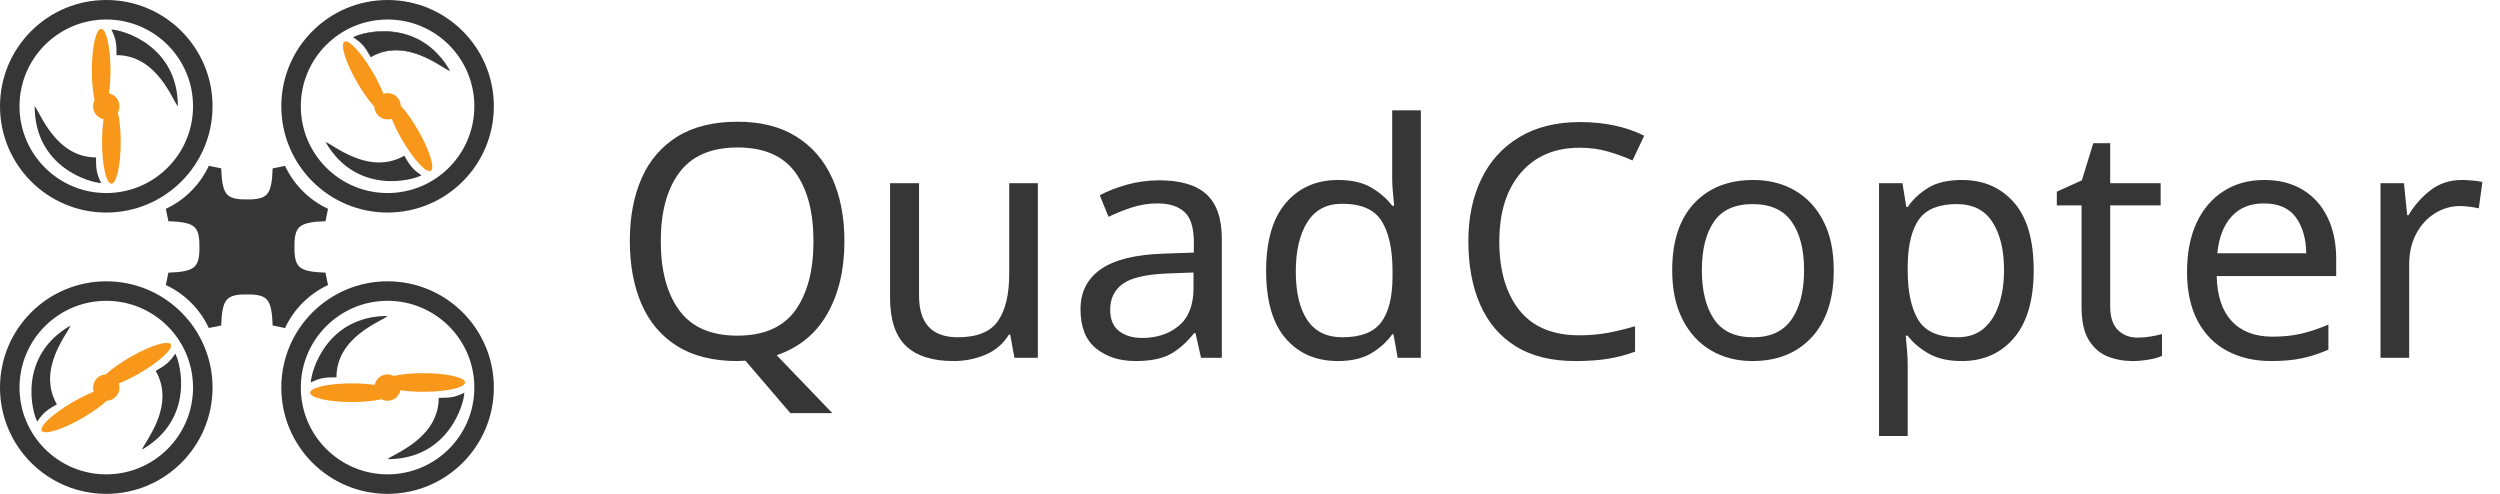
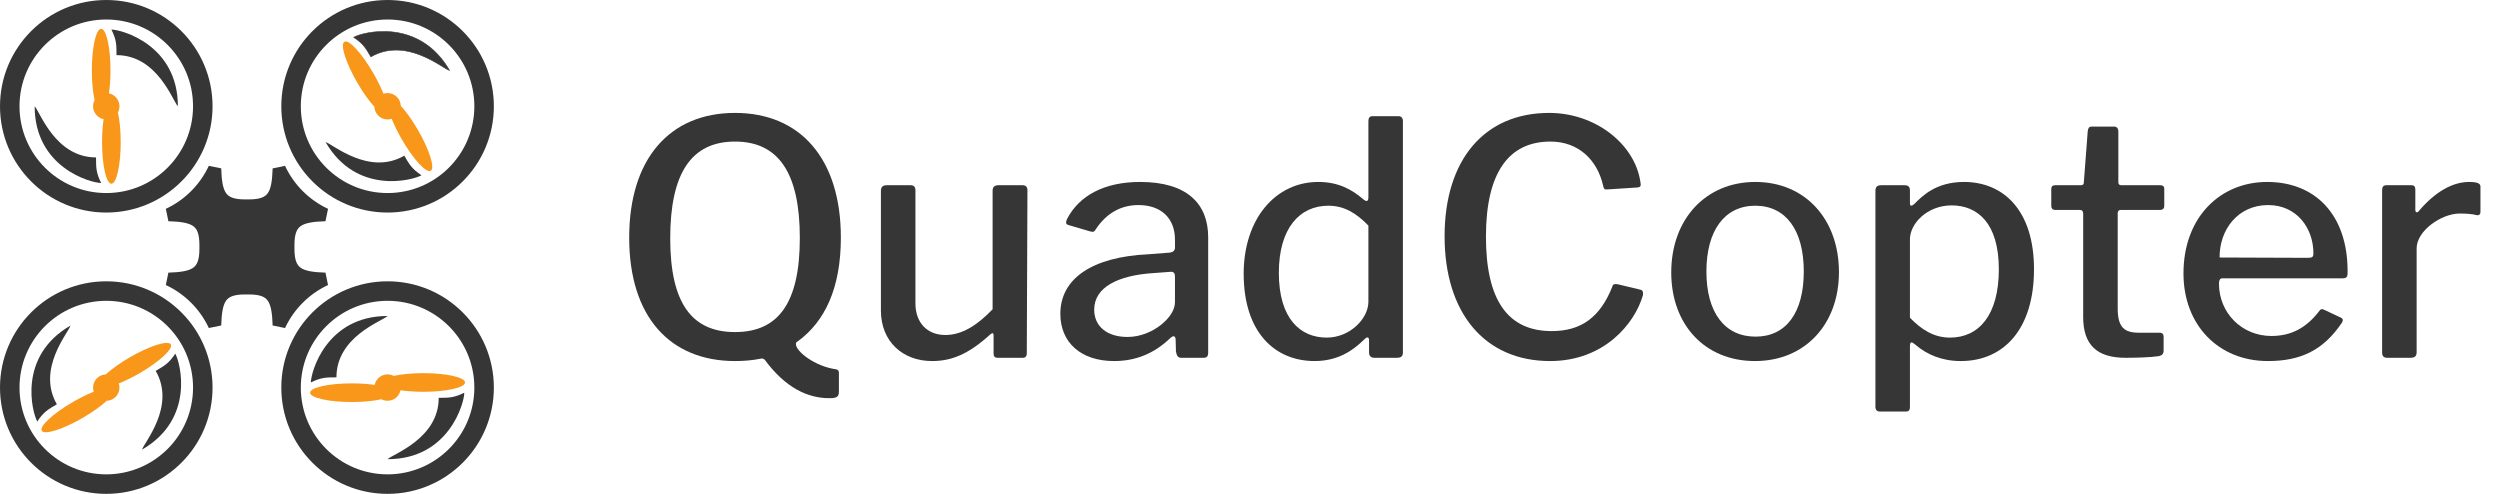
<svg xmlns="http://www.w3.org/2000/svg" width="576.654mm" height="113.914mm" viewBox="0 0 576.654 113.914" version="1.1" id="svg8">
  <defs id="defs2" />
  <g id="layer1" transform="translate(-28.1184,-165.8802)">
    <circle r="22.264" cy="190.394" cx="52.632" id="circle3478" style="fill:none;stroke:#363636;stroke-width:4.5;stroke-miterlimit:4;stroke-dasharray:none;stroke-opacity:1" />
    <circle style="fill:none;stroke:#363636;stroke-width:4.5;stroke-miterlimit:4;stroke-dasharray:none;stroke-opacity:1" id="circle3480" cx="52.632" cy="255.28" r="22.264" />
    <circle r="22.264" cy="255.28" cx="117.518" id="circle3482" style="fill:none;stroke:#363636;stroke-width:4.5;stroke-miterlimit:4;stroke-dasharray:none;stroke-opacity:1" />
    <circle style="fill:none;stroke:#363636;stroke-width:4.5;stroke-miterlimit:4;stroke-dasharray:none;stroke-opacity:1" id="path3476" cx="117.519" cy="190.394" r="22.264" />
-     <text xml:space="preserve" style="font-style:normal;font-variant:normal;font-weight:normal;font-stretch:normal;font-size:83.681px;line-height:1.25;font-family:'Libre Franklin';-inkscape-font-specification:'Libre Franklin';letter-spacing:0px;word-spacing:0px;fill:#363636;fill-opacity:1;stroke:none;stroke-width:0.842" x="168.817" y="248.41" id="text4747">
-       <tspan id="tspan4745" x="168.817" y="248.41" style="font-style:normal;font-variant:normal;font-weight:500;font-stretch:normal;font-size:75.113px;font-family:'Libre Franklin';-inkscape-font-specification:'Libre Franklin Medium';fill:#363636;fill-opacity:1;stroke-width:0.842">QuadCopter</tspan>
-     </text>
+     <g aria-label="QuadCopter" id="text4747" style="font-style:normal;font-variant:normal;font-weight:normal;font-stretch:normal;font-size:83.681px;line-height:1.25;font-family:'Libre Franklin';-inkscape-font-specification:'Libre Franklin';letter-spacing:0px;word-spacing:0px;fill:#363636;fill-opacity:1;stroke:none;stroke-width:0.842">
+       <path d="m 173.249,220.693 c 0,18.328 9.464,28.468 24.412,28.468 1.953,0 3.906,-0.15 5.784,-0.526 0.526,-0.15 0.901,0 1.127,0.3 4.657,6.309 9.765,8.788 14.797,8.788 1.652,0 2.253,-0.225 2.253,-1.502 v -4.357 c 0,-0.376 -0.15,-0.751 -0.826,-0.826 -4.657,-0.676 -9.089,-4.056 -9.089,-5.784 0,-0.3 0.075,-0.451 0.376,-0.601 6.309,-4.582 9.99,-12.319 9.99,-23.961 0,-18.252 -9.389,-28.768 -24.412,-28.768 -15.023,0 -24.412,10.516 -24.412,28.768 z m 9.464,0.15 c 0,-15.023 4.882,-22.309 14.947,-22.309 10.065,0 14.947,7.286 14.947,22.233 0,15.023 -4.957,21.708 -14.947,21.708 -9.99,0 -14.947,-6.685 -14.947,-21.633 z" style="font-style:normal;font-variant:normal;font-weight:500;font-stretch:normal;font-size:75.113px;font-family:'Libre Franklin';-inkscape-font-specification:'Libre Franklin Medium';fill:#363636;fill-opacity:1;stroke-width:0.842" id="path3079" />
+       <path d="m 246.183,243.152 c -4.281,0 -6.91,-2.929 -6.91,-7.286 v -26.064 c 0,-0.826 -0.376,-1.202 -1.127,-1.202 h -5.483 c -0.976,0 -1.352,0.451 -1.352,1.352 v 27.566 c 0,7.136 5.033,11.643 11.793,11.643 4.432,0 8.338,-1.502 13.445,-6.159 0.526,-0.451 0.751,-0.3 0.751,0.225 v 4.206 c 0,0.676 0.3,0.976 0.901,0.976 h 5.859 c 0.601,0 0.901,-0.376 0.901,-1.052 l 0.15,-37.556 c 0,-0.826 -0.376,-1.202 -1.202,-1.202 h -5.408 c -0.976,0 -1.427,0.376 -1.427,1.277 v 27.341 c -3.455,3.605 -6.986,5.934 -10.891,5.934 z" style="font-style:normal;font-variant:normal;font-weight:500;font-stretch:normal;font-size:75.113px;font-family:'Libre Franklin';-inkscape-font-specification:'Libre Franklin Medium';fill:#363636;fill-opacity:1;stroke-width:0.842" id="path3081" />
+       <path d="m 298.011,243.903 c 0.751,-0.676 1.127,-0.601 1.277,0.15 l 0.075,2.854 c 0.15,0.901 0.376,1.502 1.202,1.502 h 5.108 c 0.826,0 1.127,-0.3 1.127,-1.277 V 220.618 c 0,-7.812 -4.957,-12.769 -15.699,-12.769 -8.262,0 -14.046,3.155 -16.825,8.488 -0.451,0.976 -0.225,1.277 0.225,1.427 l 5.108,1.502 c 0.751,0.225 0.976,0 1.277,-0.526 2.554,-3.831 5.934,-5.558 9.84,-5.558 5.258,0 8.413,3.08 8.413,7.962 v 1.878 c 0,0.751 -0.601,1.052 -1.202,1.127 l -4.882,0.376 c -13.07,0.601 -20.356,5.633 -20.356,13.746 0,6.535 4.657,10.891 12.394,10.891 5.183,0 9.389,-1.878 12.919,-5.258 z m 1.127,-14.196 v 5.859 c 0,1.803 -1.202,3.605 -3.23,5.258 -2.028,1.577 -4.732,2.779 -7.737,2.779 -4.657,0 -7.662,-2.404 -7.662,-6.309 0,-5.183 5.558,-7.887 13.52,-8.413 l 4.056,-0.3 c 0.751,-0.075 1.052,0.3 1.052,1.127 z" style="font-style:normal;font-variant:normal;font-weight:500;font-stretch:normal;font-size:75.113px;font-family:'Libre Franklin';-inkscape-font-specification:'Libre Franklin Medium';fill:#363636;fill-opacity:1;stroke-width:0.842" id="path3083" />
+       <path d="m 345.107,248.41 h 5.183 c 1.052,0 1.427,-0.376 1.427,-1.277 v -53.33 c 0,-0.751 -0.451,-1.127 -0.976,-1.127 h -6.009 c -0.676,0 -0.976,0.376 -0.976,1.127 v 17.501 c 0,1.052 -0.376,1.202 -1.202,0.526 -2.629,-2.253 -5.709,-3.981 -10.366,-3.981 -9.84,0 -17.201,8.488 -17.201,21.182 0,13.37 7.061,20.13 16.375,20.13 6.159,0 9.614,-3.23 11.567,-5.108 0.526,-0.526 0.976,-0.451 0.976,0.3 v 2.854 c 0,0.826 0.526,1.202 1.202,1.202 z m -1.352,-30.496 v 17.576 c 0,3.831 -4.206,8.262 -9.614,8.262 -6.084,0 -11.042,-4.357 -11.042,-14.947 0,-10.29 4.807,-15.473 11.417,-15.473 3.605,0 6.385,1.652 9.239,4.582 z" style="font-style:normal;font-variant:normal;font-weight:500;font-stretch:normal;font-size:75.113px;font-family:'Libre Franklin';-inkscape-font-specification:'Libre Franklin Medium';fill:#363636;fill-opacity:1;stroke-width:0.842" id="path3085" />
+       <path d="m 385.442,191.925 c -14.947,0 -24.111,10.816 -24.111,28.468 0,17.576 9.164,28.768 24.337,28.768 12.469,0 19.529,-8.638 21.407,-15.173 0.15,-0.976 -0.225,-1.202 -0.526,-1.277 l -5.333,-1.277 c -0.676,-0.075 -1.052,0 -1.127,0.376 -2.854,7.361 -7.361,10.441 -14.046,10.441 -10.14,0 -15.173,-7.136 -15.173,-21.783 0,-14.872 5.333,-21.933 14.872,-21.933 6.46,0 10.816,4.206 12.168,10.215 0.15,0.676 0.3,0.901 0.901,0.826 l 6.986,-0.451 c 0.751,-0.075 0.901,-0.3 0.676,-1.427 -1.352,-8.638 -10.366,-15.774 -21.032,-15.774 z" style="font-style:normal;font-variant:normal;font-weight:500;font-stretch:normal;font-size:75.113px;font-family:'Libre Franklin';-inkscape-font-specification:'Libre Franklin Medium';fill:#363636;fill-opacity:1;stroke-width:0.842" id="path3087" />
+       <path d="m 432.914,249.161 c 11.567,0 19.379,-8.488 19.379,-20.506 0,-12.168 -7.737,-20.806 -19.304,-20.806 -11.342,0 -19.379,8.488 -19.379,20.881 0,12.018 7.737,20.431 19.304,20.431 z m 0.15,-5.633 c -7.136,0 -11.342,-5.558 -11.342,-15.023 0,-9.464 4.206,-15.173 11.267,-15.173 7.061,0 11.192,5.633 11.192,15.173 0,9.464 -4.056,15.023 -11.117,15.023 z" style="font-style:normal;font-variant:normal;font-weight:500;font-stretch:normal;font-size:75.113px;font-family:'Libre Franklin';-inkscape-font-specification:'Libre Franklin Medium';fill:#363636;fill-opacity:1;stroke-width:0.842" id="path3089" />
+       <path d="m 467.391,208.6 h -5.258 c -1.052,0 -1.427,0.376 -1.427,1.352 v 49.8 c 0,0.676 0.376,1.052 0.976,1.052 h 6.084 c 0.676,0 0.901,-0.376 0.901,-1.052 v -13.896 c 0,-1.202 0.3,-1.277 1.277,-0.451 2.629,2.253 6.084,3.756 10.441,3.756 9.99,0 16.9,-7.436 16.9,-21.182 0,-13.595 -7.061,-20.13 -16.149,-20.13 -6.46,0 -9.614,3.23 -11.492,5.108 -0.601,0.526 -0.976,0.526 -0.976,-0.225 v -2.929 c 0,-0.826 -0.376,-1.202 -1.277,-1.202 z m 1.277,30.571 v -18.102 c 0,-3.605 3.981,-7.812 9.614,-7.812 6.009,0 10.891,4.131 10.891,14.722 0,10.666 -4.657,15.774 -11.267,15.774 -3.681,0 -6.535,-1.803 -9.239,-4.582 z" style="font-style:normal;font-variant:normal;font-weight:500;font-stretch:normal;font-size:75.113px;font-family:'Libre Franklin';-inkscape-font-specification:'Libre Franklin Medium';fill:#363636;fill-opacity:1;stroke-width:0.842" id="path3091" />
+       <path d="m 526.279,214.308 c 0.751,0 1.052,-0.376 1.052,-0.901 v -3.981 c 0,-0.601 -0.376,-0.826 -0.901,-0.826 h -9.014 c -0.451,0 -0.676,-0.225 -0.676,-0.676 v -11.643 c 0,-0.826 -0.376,-1.202 -0.976,-1.202 h -5.183 c -0.601,0 -0.826,0.376 -0.901,1.052 l -0.901,11.793 c 0,0.451 -0.225,0.676 -0.601,0.676 h -6.009 c -0.601,0 -0.901,0.3 -0.901,0.826 v 3.981 c 0,0.526 0.3,0.901 0.976,0.901 h 5.633 c 0.526,0 0.751,0.3 0.751,0.901 v 23.811 c 0,6.46 3.23,9.389 9.765,9.389 2.028,0 5.709,-0.075 7.662,-0.376 0.751,-0.15 1.127,-0.526 1.127,-1.277 v -3.23 c 0,-0.526 -0.3,-0.901 -0.901,-0.901 h -4.807 c -3.305,0 -4.882,-1.202 -4.882,-5.558 v -22.008 c 0,-0.526 0.3,-0.751 0.676,-0.751 z" style="font-style:normal;font-variant:normal;font-weight:500;font-stretch:normal;font-size:75.113px;font-family:'Libre Franklin';-inkscape-font-specification:'Libre Franklin Medium';fill:#363636;fill-opacity:1;stroke-width:0.842" id="path3093" />
+       <path d="m 539.949,231.284 c 0,-0.751 0.225,-1.202 0.751,-1.202 h 27.792 c 1.202,0 1.127,-0.751 1.127,-1.652 0,-12.995 -7.436,-20.581 -18.553,-20.581 -10.816,0 -19.304,8.112 -19.304,21.107 0,11.943 8.112,20.205 19.454,20.205 7.586,0 12.769,-2.479 17.051,-8.788 0.376,-0.526 0.3,-0.976 -0.15,-1.202 l -3.831,-1.803 c -0.601,-0.3 -0.826,-0.225 -1.127,0.15 -3.005,3.981 -6.535,5.859 -11.117,5.859 -6.76,0 -12.093,-5.258 -12.093,-12.093 z m 0.15,-6.009 c -0.075,-6.309 4.131,-12.093 11.192,-12.093 6.685,0 10.441,5.408 10.441,11.117 0,0.826 -0.225,1.052 -1.277,1.052 z" style="font-style:normal;font-variant:normal;font-weight:500;font-stretch:normal;font-size:75.113px;font-family:'Libre Franklin';-inkscape-font-specification:'Libre Franklin Medium';fill:#363636;fill-opacity:1;stroke-width:0.842" id="path3095" />
+       <path d="m 578.783,248.41 h 5.333 c 0.976,0 1.427,-0.376 1.427,-1.277 v -23.961 c 0,-4.056 5.709,-8.037 9.915,-8.037 1.352,0 2.854,0.075 3.981,0.376 0.526,0.075 0.826,-0.225 0.826,-0.751 v -5.859 c 0,-0.751 -0.826,-1.052 -2.629,-1.052 -3.831,0 -7.887,2.329 -11.567,6.685 -0.376,0.526 -0.826,0.376 -0.826,-0.225 v -4.732 c 0,-0.676 -0.3,-0.976 -0.901,-0.976 h -5.784 c -0.676,0 -0.976,0.376 -0.976,1.127 v 37.481 c 0,0.826 0.376,1.202 1.202,1.202 z" style="font-style:normal;font-variant:normal;font-weight:500;font-stretch:normal;font-size:75.113px;font-family:'Libre Franklin';-inkscape-font-specification:'Libre Franklin Medium';fill:#363636;fill-opacity:1;stroke-width:0.842" id="path3097" />
+     </g>
    <path id="path3533" d="m 51.452,172.527 c -1.188,0 -2.151,4.302 -2.151,9.609 0,2.677 0.245,5.098 0.641,6.841 a 3.043,3.043 0 0 0 -0.353,1.418 3.043,3.043 0 0 0 2.427,2.979 2.151,9.609 0 0 0 -0.356,5.279 2.151,9.609 0 0 0 2.151,9.609 2.151,9.609 0 0 0 2.151,-9.609 2.151,9.609 0 0 0 -0.642,-6.837 3.043,3.043 0 0 0 0.354,-1.421 3.043,3.043 0 0 0 -2.426,-2.979 c 0.224,-1.516 0.355,-3.328 0.355,-5.279 0,-5.307 -0.963,-9.609 -2.151,-9.609 z" style="vector-effect:none;fill:#f89719;fill-opacity:1;stroke:none;stroke-width:0.442;stroke-linecap:round;stroke-linejoin:round;stroke-miterlimit:4;stroke-dasharray:none;stroke-dashoffset:0;stroke-opacity:1" />
    <path id="path3535" d="m 53.812,172.698 c 1.18,2.36 1.18,3.539 1.18,5.899 9.438,0 12.977,10.618 14.157,11.798 0,-14.157 -12.977,-17.696 -15.337,-17.696 z" style="fill:#363636;fill-opacity:1;stroke:none;stroke-width:0.118px;stroke-linecap:butt;stroke-linejoin:miter;stroke-opacity:1" />
    <path style="fill:#363636;fill-opacity:1;stroke:none;stroke-width:0.118px;stroke-linecap:butt;stroke-linejoin:miter;stroke-opacity:1" d="m 51.452,208.09 c -1.18,-2.36 -1.18,-3.539 -1.18,-5.899 -9.438,0 -12.977,-10.618 -14.157,-11.798 0,14.157 12.977,17.696 15.337,17.696 z" id="path3537" />
    <path style="vector-effect:none;fill:#f89719;fill-opacity:1;stroke:none;stroke-width:0.442;stroke-linecap:round;stroke-linejoin:round;stroke-miterlimit:4;stroke-dasharray:none;stroke-dashoffset:0;stroke-opacity:1" d="m 107.563,175.51 c -1.029,0.594 0.288,4.801 2.942,9.397 1.339,2.319 2.762,4.293 3.975,5.604 a 3.043,3.043 0 0 0 0.403,1.404 3.043,3.043 0 0 0 3.592,1.366 9.609,2.151 60 0 0 2.331,4.75 9.609,2.151 60 0 0 6.667,7.246 9.609,2.151 60 0 0 -2.942,-9.397 9.609,2.151 60 0 0 -3.975,-5.6 3.043,3.043 0 0 0 -0.404,-1.408 3.043,3.043 0 0 0 -3.591,-1.367 c -0.564,-1.424 -1.357,-3.06 -2.333,-4.749 -2.653,-4.596 -5.639,-7.84 -6.667,-7.246 z" id="path3541" />
    <path style="fill:#363636;fill-opacity:1;stroke:#363636;stroke-width:0.118;stroke-linecap:butt;stroke-linejoin:miter;stroke-miterlimit:4;stroke-dasharray:none;stroke-opacity:1" d="m 109.692,174.479 c 2.201,1.454 2.791,2.475 3.971,4.519 8.174,-4.719 16.548,2.707 18.159,3.138 -7.079,-12.26 -20.087,-8.837 -22.13,-7.657 z" id="path3543" />
    <path id="path3545" d="m 125.345,206.309 c -2.201,-1.454 -2.791,-2.475 -3.971,-4.519 -8.174,4.719 -16.548,-2.707 -18.159,-3.138 7.078,12.26 20.087,8.837 22.13,7.657 z" style="fill:#363636;fill-opacity:1;stroke:none;stroke-width:0.118px;stroke-linecap:butt;stroke-linejoin:miter;stroke-opacity:1" />
    <path style="vector-effect:none;fill:#f89719;fill-opacity:1;stroke:none;stroke-width:0.442;stroke-linecap:round;stroke-linejoin:round;stroke-miterlimit:4;stroke-dasharray:none;stroke-dashoffset:0;stroke-opacity:1" d="m 37.748,265.236 c 0.594,1.029 4.801,-0.288 9.397,-2.942 2.319,-1.339 4.293,-2.762 5.604,-3.975 a 3.043,3.043 0 0 0 1.404,-0.403 3.043,3.043 0 0 0 1.366,-3.592 2.151,9.609 60 0 0 4.75,-2.331 2.151,9.609 60 0 0 7.246,-6.667 2.151,9.609 60 0 0 -9.397,2.942 2.151,9.609 60 0 0 -5.6,3.975 3.043,3.043 0 0 0 -1.408,0.404 3.043,3.043 0 0 0 -1.367,3.59 c -1.424,0.564 -3.06,1.357 -4.749,2.333 -4.596,2.653 -7.84,5.639 -7.246,6.667 z" id="path3549" />
    <path style="fill:#363636;fill-opacity:1;stroke:none;stroke-width:0.118px;stroke-linecap:butt;stroke-linejoin:miter;stroke-opacity:1" d="m 36.717,263.107 c 1.454,-2.201 2.475,-2.791 4.519,-3.971 -4.719,-8.174 2.707,-16.548 3.138,-18.159 -12.26,7.079 -8.837,20.087 -7.657,22.13 z" id="path3551" />
    <path id="path3553" d="m 68.547,247.454 c -1.454,2.201 -2.475,2.791 -4.519,3.971 4.719,8.174 -2.707,16.548 -3.138,18.159 12.26,-7.079 8.837,-20.087 7.657,-22.13 z" style="fill:#363636;fill-opacity:1;stroke:none;stroke-width:0.118px;stroke-linecap:butt;stroke-linejoin:miter;stroke-opacity:1" />
    <path id="path3557" d="m 135.385,254.101 c 0,-1.188 -4.302,-2.151 -9.609,-2.151 -2.677,0 -5.098,0.245 -6.841,0.641 a 3.043,3.043 0 0 0 -1.418,-0.353 3.043,3.043 0 0 0 -2.979,2.427 9.609,2.151 0 0 0 -5.279,-0.356 9.609,2.151 0 0 0 -9.609,2.151 9.609,2.151 0 0 0 9.609,2.151 9.609,2.151 0 0 0 6.837,-0.642 3.043,3.043 0 0 0 1.421,0.354 3.043,3.043 0 0 0 2.979,-2.426 c 1.516,0.224 3.328,0.355 5.279,0.355 5.307,0 9.609,-0.963 9.609,-2.151 z" style="vector-effect:none;fill:#f89719;fill-opacity:1;stroke:none;stroke-width:0.442;stroke-linecap:round;stroke-linejoin:round;stroke-miterlimit:4;stroke-dasharray:none;stroke-dashoffset:0;stroke-opacity:1" />
    <path id="path3559" d="m 135.215,256.46 c -2.36,1.18 -3.539,1.18 -5.899,1.18 0,9.438 -10.618,12.977 -11.798,14.157 14.157,0 17.696,-12.977 17.696,-15.337 z" style="fill:#363636;fill-opacity:1;stroke:none;stroke-width:0.118px;stroke-linecap:butt;stroke-linejoin:miter;stroke-opacity:1" />
    <path style="fill:#363636;fill-opacity:1;stroke:none;stroke-width:0.118px;stroke-linecap:butt;stroke-linejoin:miter;stroke-opacity:1" d="m 99.822,254.101 c 2.359,-1.18 3.539,-1.18 5.899,-1.18 0,-9.438 10.618,-12.977 11.797,-14.157 -14.157,0 -17.696,12.977 -17.696,15.337 z" id="path3561" />
    <path id="path3563" d="M 77.646,204.765 A 22.054,22.054 0 0 1 67.006,215.408 c 5.92,0.184 8.608,1.208 8.608,6.931 v 0.996 c 0,5.721 -2.702,6.747 -8.61,6.931 a 22.054,22.054 0 0 1 10.643,10.64 c 0.184,-5.92 1.208,-8.607 6.931,-8.607 h 0.996 c 5.721,0 6.747,2.702 6.931,8.61 a 22.054,22.054 0 0 1 10.64,-10.643 c -5.92,-0.184 -8.607,-1.208 -8.607,-6.931 v -0.996 c 0,-5.721 2.702,-6.747 8.61,-6.931 A 22.054,22.054 0 0 1 92.504,204.768 c -0.184,5.92 -1.208,8.607 -6.931,8.607 h -0.996 c -5.721,0 -6.747,-2.702 -6.931,-8.61 z" style="vector-effect:none;fill:#363636;fill-opacity:1;stroke:#363636;stroke-width:3;stroke-linecap:round;stroke-linejoin:bevel;stroke-miterlimit:4;stroke-dasharray:none;stroke-dashoffset:0;stroke-opacity:1" />
  </g>
</svg>
